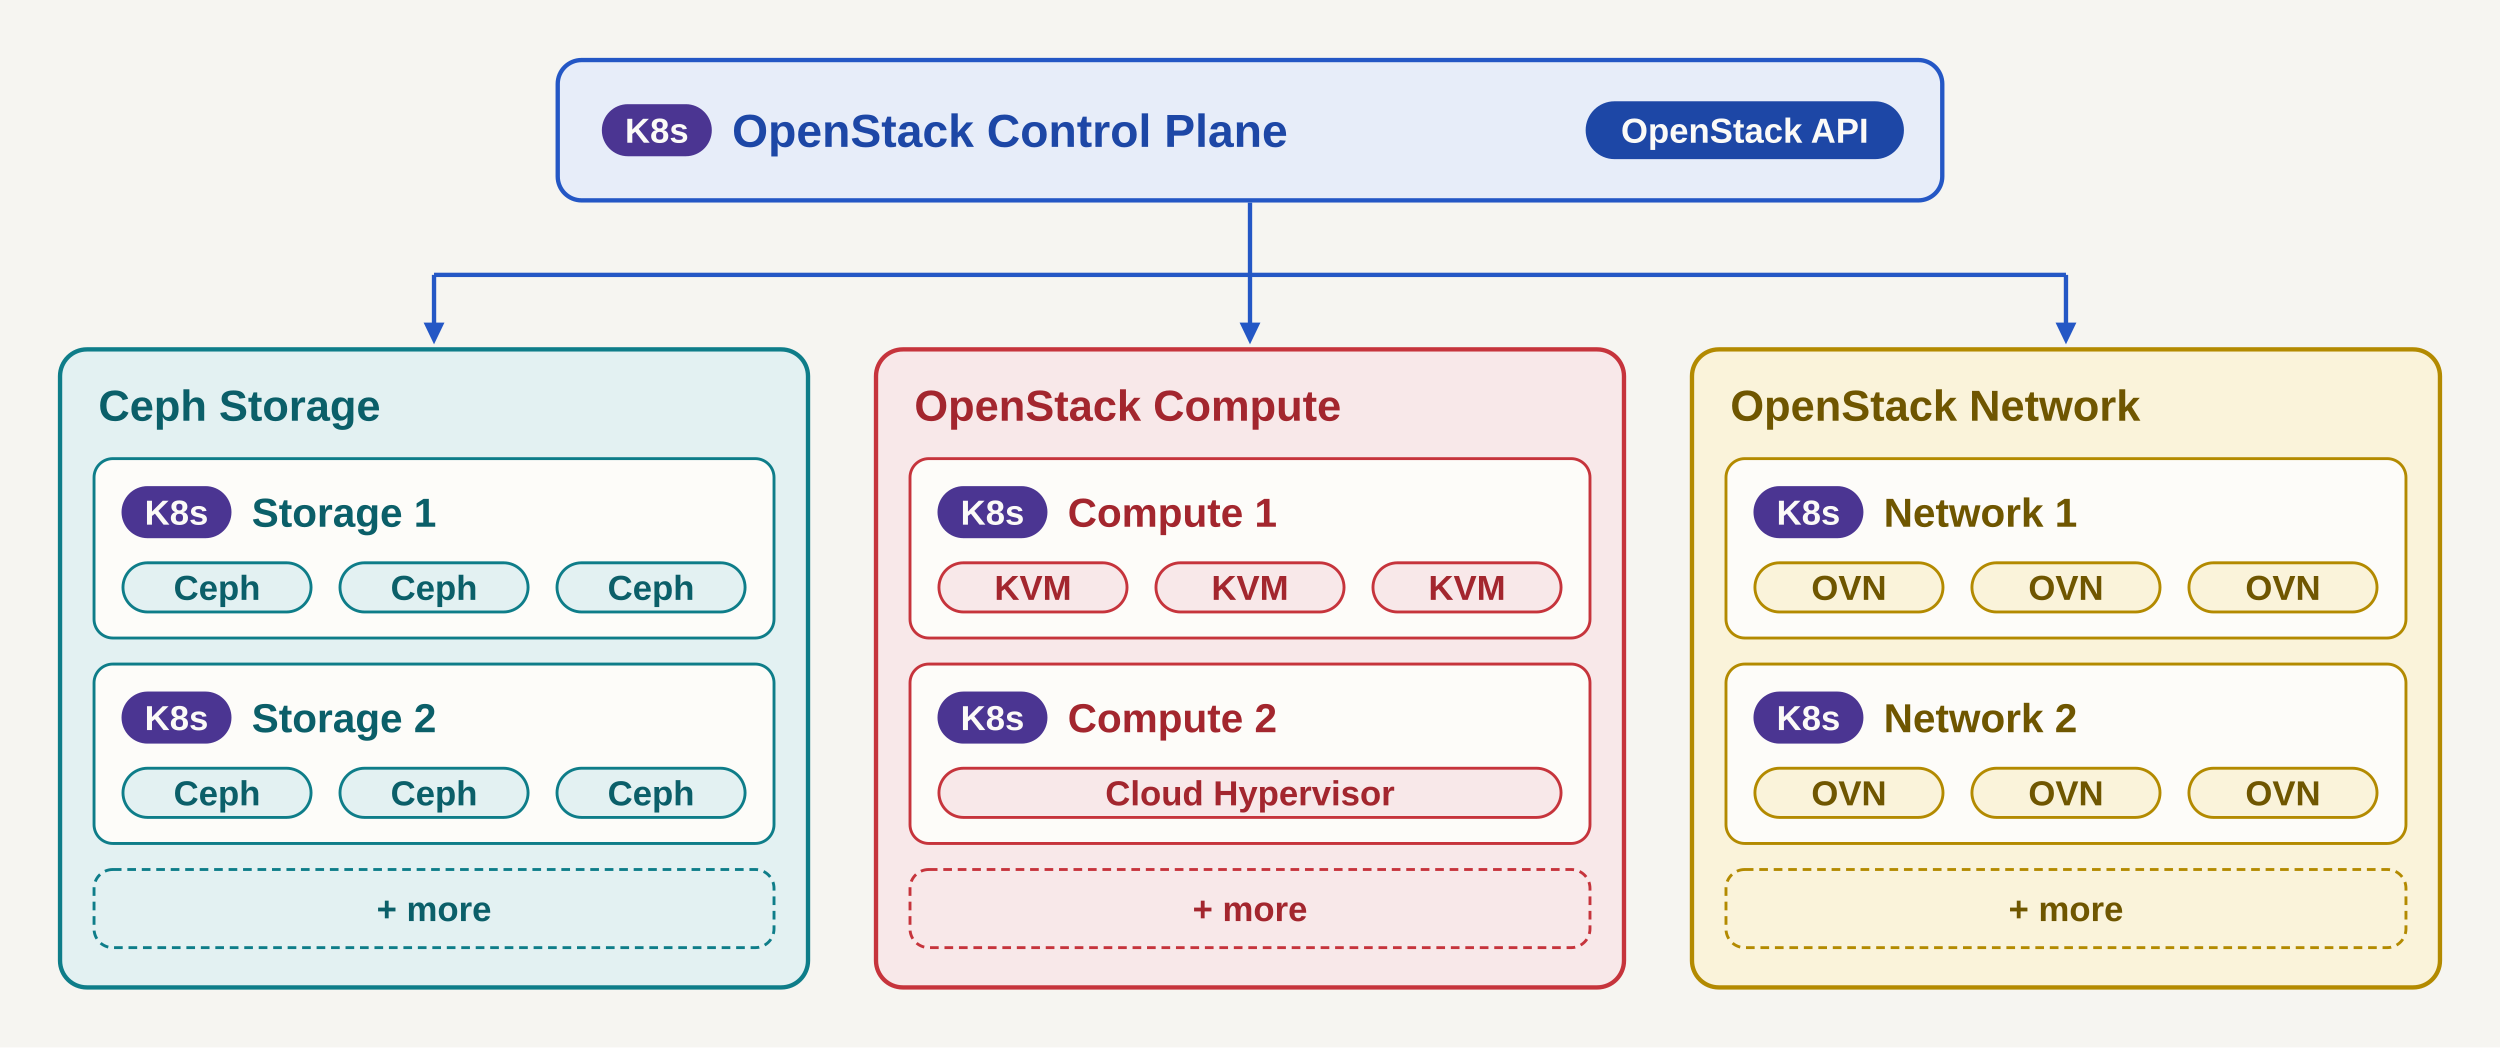
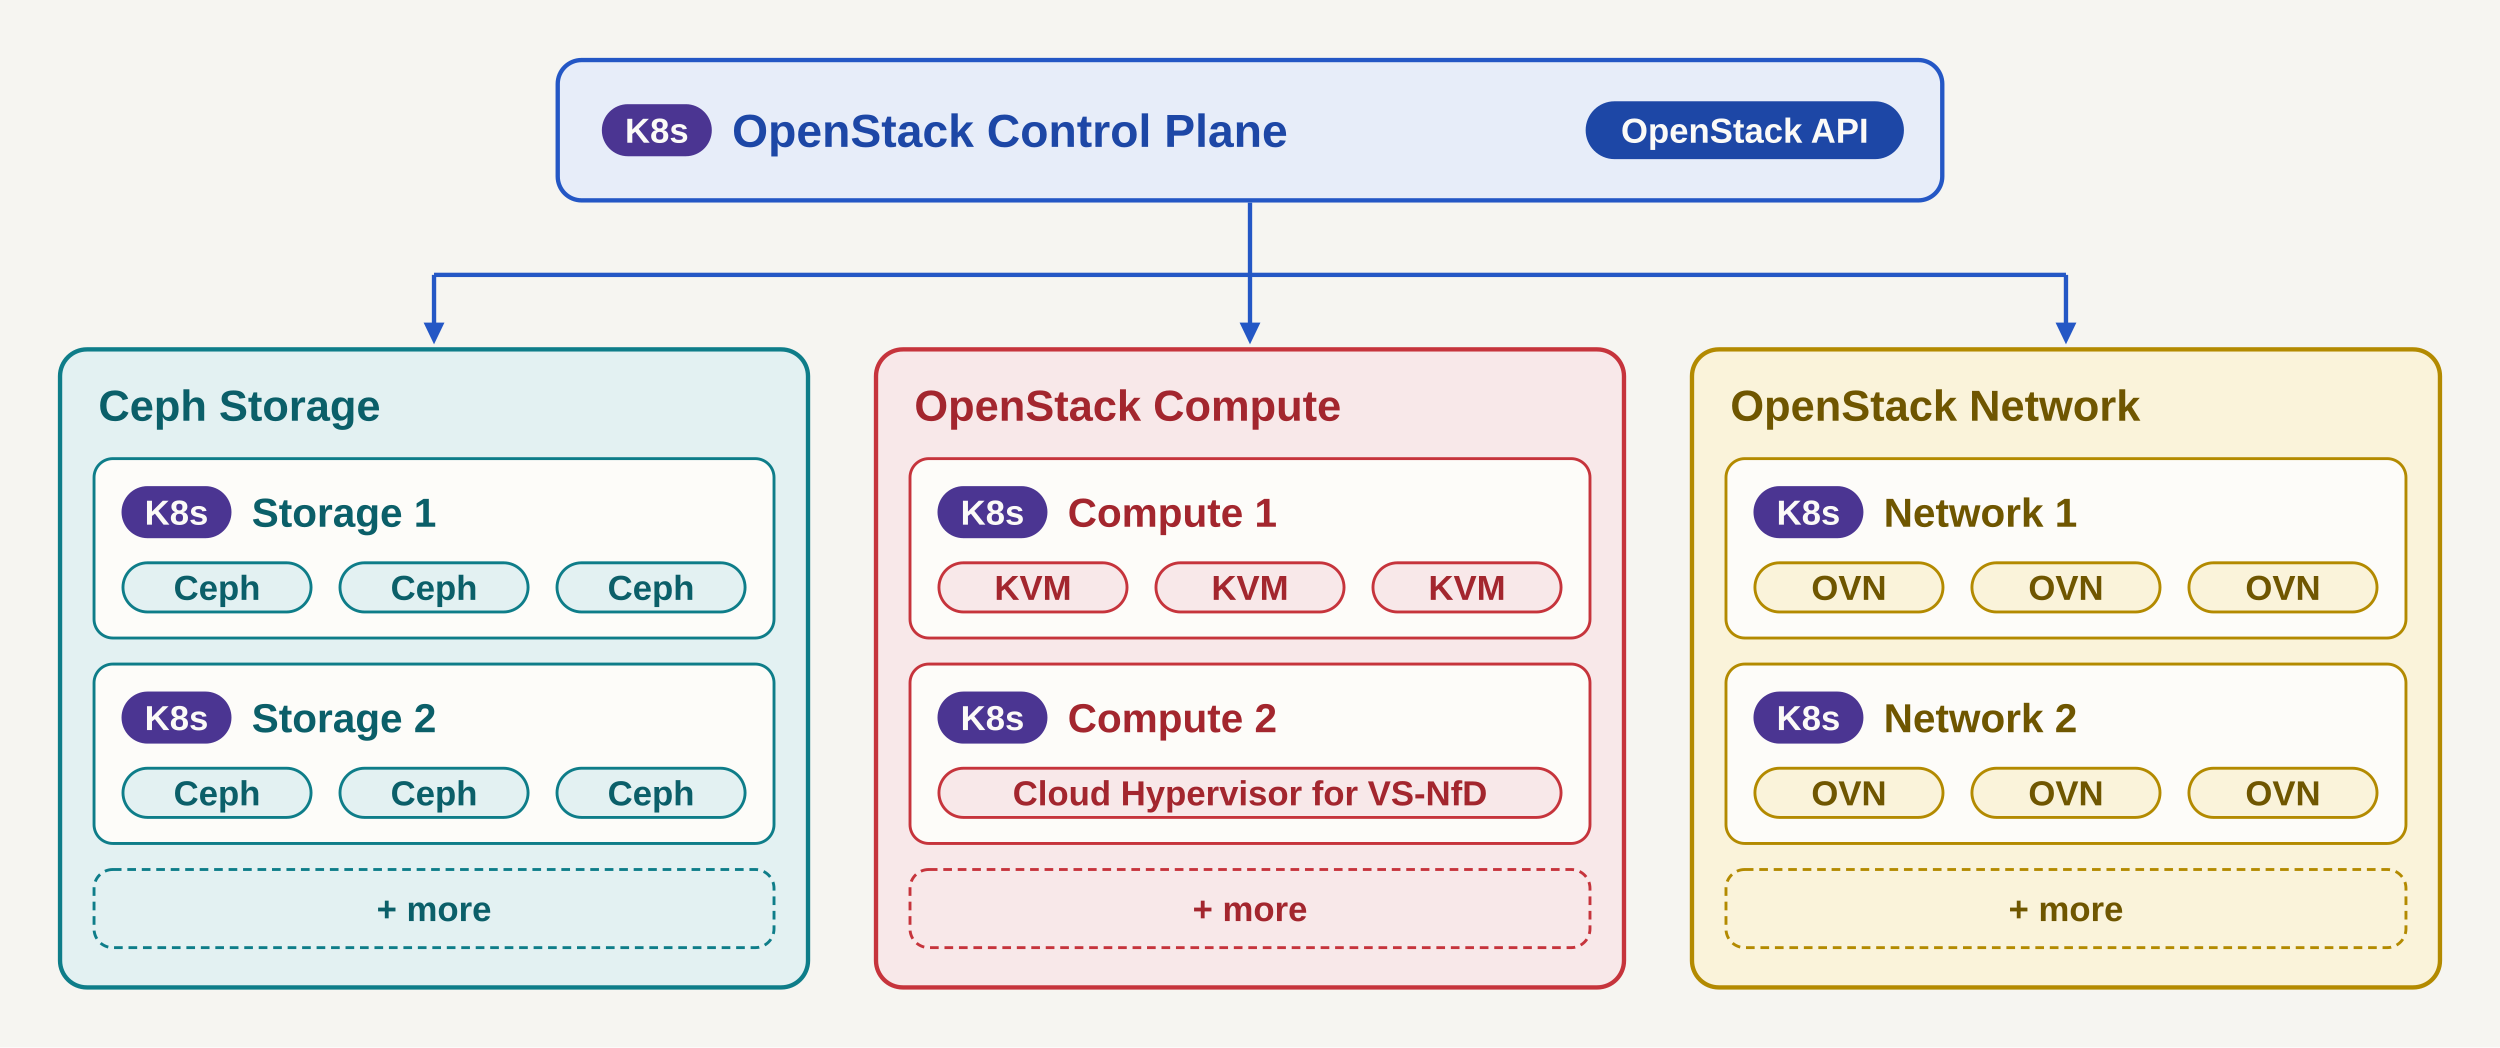
<svg xmlns="http://www.w3.org/2000/svg" width="1728" height="724" viewBox="0 0 1728 724" font-family="'IBM Plex Sans', Arial, Helvetica, sans-serif" role="img" aria-label="One control plane, many attached clusters">
  <rect width="1728" height="724" fill="#F6F5F1" />
  <rect x="385.5" y="41.5" width="957" height="97" rx="16.5" fill="#E7EDF9" stroke="#2457C5" stroke-width="3" />
  <rect x="416" y="72" width="76" height="36" rx="18" fill="#4B3592" />
  <text x="454" y="98.64" font-size="24" font-weight="700" fill="#FBFAF7" text-anchor="middle">K8s</text>
  <text x="506" y="101.52" font-size="32" font-weight="700" fill="#1D47A6">OpenStack Control Plane</text>
  <rect x="1096" y="70" width="220" height="40" rx="20" fill="#1D47A6" />
  <text x="1206" y="98.64" font-size="24" font-weight="700" fill="#FBFAF7" text-anchor="middle">OpenStack API</text>
  <rect x="41.5" y="241.5" width="517" height="441" rx="18.5" fill="#E3F1F2" stroke="#0E7D89" stroke-width="3" />
  <text x="68" y="290.8" font-size="30" font-weight="700" fill="#0B5F69">Ceph Storage</text>
  <rect x="65" y="317" width="470" height="124" rx="13" fill="#FDFCF9" stroke="#0E7D89" stroke-width="2" />
  <rect x="84" y="336" width="76" height="36" rx="18" fill="#4B3592" />
  <text x="122" y="362.64" font-size="24" font-weight="700" fill="#FBFAF7" text-anchor="middle">K8s</text>
  <text x="174" y="364.08" font-size="28" font-weight="700" fill="#0B5F69">Storage 1</text>
  <rect x="85" y="389" width="130" height="34" rx="17" fill="#E3F1F2" stroke="#0E7D89" stroke-width="2" />
  <text x="150" y="414.64" font-size="24" font-weight="700" fill="#0B5F69" text-anchor="middle">Ceph</text>
  <rect x="235" y="389" width="130" height="34" rx="17" fill="#E3F1F2" stroke="#0E7D89" stroke-width="2" />
  <text x="300" y="414.64" font-size="24" font-weight="700" fill="#0B5F69" text-anchor="middle">Ceph</text>
  <rect x="385" y="389" width="130" height="34" rx="17" fill="#E3F1F2" stroke="#0E7D89" stroke-width="2" />
  <text x="450" y="414.64" font-size="24" font-weight="700" fill="#0B5F69" text-anchor="middle">Ceph</text>
  <rect x="65" y="459" width="470" height="124" rx="13" fill="#FDFCF9" stroke="#0E7D89" stroke-width="2" />
  <rect x="84" y="478" width="76" height="36" rx="18" fill="#4B3592" />
  <text x="122" y="504.64" font-size="24" font-weight="700" fill="#FBFAF7" text-anchor="middle">K8s</text>
  <text x="174" y="506.08" font-size="28" font-weight="700" fill="#0B5F69">Storage 2</text>
  <rect x="85" y="531" width="130" height="34" rx="17" fill="#E3F1F2" stroke="#0E7D89" stroke-width="2" />
  <text x="150" y="556.64" font-size="24" font-weight="700" fill="#0B5F69" text-anchor="middle">Ceph</text>
  <rect x="235" y="531" width="130" height="34" rx="17" fill="#E3F1F2" stroke="#0E7D89" stroke-width="2" />
  <text x="300" y="556.64" font-size="24" font-weight="700" fill="#0B5F69" text-anchor="middle">Ceph</text>
  <rect x="385" y="531" width="130" height="34" rx="17" fill="#E3F1F2" stroke="#0E7D89" stroke-width="2" />
  <text x="450" y="556.64" font-size="24" font-weight="700" fill="#0B5F69" text-anchor="middle">Ceph</text>
  <rect x="65" y="601" width="470" height="54" rx="13" fill="none" stroke="#0E7D89" stroke-width="2" stroke-dasharray="6 4" />
  <text x="300" y="636.64" font-size="24" font-weight="700" fill="#0B5F69" text-anchor="middle">+ more</text>
  <rect x="605.5" y="241.5" width="517" height="441" rx="18.5" fill="#F8E8E9" stroke="#C6343C" stroke-width="3" />
  <text x="632" y="290.8" font-size="30" font-weight="700" fill="#A3262E">OpenStack Compute</text>
  <rect x="629" y="317" width="470" height="124" rx="13" fill="#FDFCF9" stroke="#C6343C" stroke-width="2" />
  <rect x="648" y="336" width="76" height="36" rx="18" fill="#4B3592" />
  <text x="686" y="362.64" font-size="24" font-weight="700" fill="#FBFAF7" text-anchor="middle">K8s</text>
  <text x="738" y="364.08" font-size="28" font-weight="700" fill="#A3262E">Compute 1</text>
  <rect x="649" y="389" width="130" height="34" rx="17" fill="#F8E8E9" stroke="#C6343C" stroke-width="2" />
  <text x="714" y="414.64" font-size="24" font-weight="700" fill="#A3262E" text-anchor="middle">KVM</text>
  <rect x="799" y="389" width="130" height="34" rx="17" fill="#F8E8E9" stroke="#C6343C" stroke-width="2" />
  <text x="864" y="414.64" font-size="24" font-weight="700" fill="#A3262E" text-anchor="middle">KVM</text>
  <rect x="949" y="389" width="130" height="34" rx="17" fill="#F8E8E9" stroke="#C6343C" stroke-width="2" />
  <text x="1014" y="414.64" font-size="24" font-weight="700" fill="#A3262E" text-anchor="middle">KVM</text>
  <rect x="629" y="459" width="470" height="124" rx="13" fill="#FDFCF9" stroke="#C6343C" stroke-width="2" />
  <rect x="648" y="478" width="76" height="36" rx="18" fill="#4B3592" />
  <text x="686" y="504.64" font-size="24" font-weight="700" fill="#FBFAF7" text-anchor="middle">K8s</text>
  <text x="738" y="506.08" font-size="28" font-weight="700" fill="#A3262E">Compute 2</text>
  <rect x="649" y="531" width="430" height="34" rx="17" fill="#F8E8E9" stroke="#C6343C" stroke-width="2" />
-   <text x="864" y="556.64" font-size="24" font-weight="700" fill="#A3262E" text-anchor="middle">Cloud Hypervisor</text>
+   <text x="864" y="556.64" font-size="24" font-weight="700" fill="#A3262E" text-anchor="middle">Cloud Hypervisor for VS-NfD</text>
  <rect x="629" y="601" width="470" height="54" rx="13" fill="none" stroke="#C6343C" stroke-width="2" stroke-dasharray="6 4" />
  <text x="864" y="636.64" font-size="24" font-weight="700" fill="#A3262E" text-anchor="middle">+ more</text>
  <rect x="1169.5" y="241.5" width="517" height="441" rx="18.5" fill="#FAF3DA" stroke="#B38A00" stroke-width="3" />
  <text x="1196" y="290.8" font-size="30" font-weight="700" fill="#6F5600">OpenStack Network</text>
  <rect x="1193" y="317" width="470" height="124" rx="13" fill="#FDFCF9" stroke="#B38A00" stroke-width="2" />
  <rect x="1212" y="336" width="76" height="36" rx="18" fill="#4B3592" />
  <text x="1250" y="362.64" font-size="24" font-weight="700" fill="#FBFAF7" text-anchor="middle">K8s</text>
  <text x="1302" y="364.08" font-size="28" font-weight="700" fill="#6F5600">Network 1</text>
  <rect x="1213" y="389" width="130" height="34" rx="17" fill="#FAF3DA" stroke="#B38A00" stroke-width="2" />
  <text x="1278" y="414.64" font-size="24" font-weight="700" fill="#6F5600" text-anchor="middle">OVN</text>
  <rect x="1363" y="389" width="130" height="34" rx="17" fill="#FAF3DA" stroke="#B38A00" stroke-width="2" />
  <text x="1428" y="414.64" font-size="24" font-weight="700" fill="#6F5600" text-anchor="middle">OVN</text>
  <rect x="1513" y="389" width="130" height="34" rx="17" fill="#FAF3DA" stroke="#B38A00" stroke-width="2" />
  <text x="1578" y="414.64" font-size="24" font-weight="700" fill="#6F5600" text-anchor="middle">OVN</text>
  <rect x="1193" y="459" width="470" height="124" rx="13" fill="#FDFCF9" stroke="#B38A00" stroke-width="2" />
  <rect x="1212" y="478" width="76" height="36" rx="18" fill="#4B3592" />
  <text x="1250" y="504.64" font-size="24" font-weight="700" fill="#FBFAF7" text-anchor="middle">K8s</text>
  <text x="1302" y="506.08" font-size="28" font-weight="700" fill="#6F5600">Network 2</text>
  <rect x="1213" y="531" width="130" height="34" rx="17" fill="#FAF3DA" stroke="#B38A00" stroke-width="2" />
  <text x="1278" y="556.64" font-size="24" font-weight="700" fill="#6F5600" text-anchor="middle">OVN</text>
  <rect x="1363" y="531" width="130" height="34" rx="17" fill="#FAF3DA" stroke="#B38A00" stroke-width="2" />
  <text x="1428" y="556.64" font-size="24" font-weight="700" fill="#6F5600" text-anchor="middle">OVN</text>
  <rect x="1513" y="531" width="130" height="34" rx="17" fill="#FAF3DA" stroke="#B38A00" stroke-width="2" />
  <text x="1578" y="556.64" font-size="24" font-weight="700" fill="#6F5600" text-anchor="middle">OVN</text>
  <rect x="1193" y="601" width="470" height="54" rx="13" fill="none" stroke="#B38A00" stroke-width="2" stroke-dasharray="6 4" />
  <text x="1428" y="636.64" font-size="24" font-weight="700" fill="#6F5600" text-anchor="middle">+ more</text>
  <polyline points="864,140 864,227.5" fill="none" stroke="#2457C5" stroke-width="3" />
  <polygon points="864,238 856.8,223 871.2,223" fill="#2457C5" />
  <polyline points="300,190 1428,190" fill="none" stroke="#2457C5" stroke-width="3" />
  <polyline points="300,190 300,227.5" fill="none" stroke="#2457C5" stroke-width="3" />
  <polygon points="300,238 292.8,223 307.2,223" fill="#2457C5" />
  <polyline points="1428,190 1428,227.5" fill="none" stroke="#2457C5" stroke-width="3" />
  <polygon points="1428,238 1420.8,223 1435.2,223" fill="#2457C5" />
</svg>
